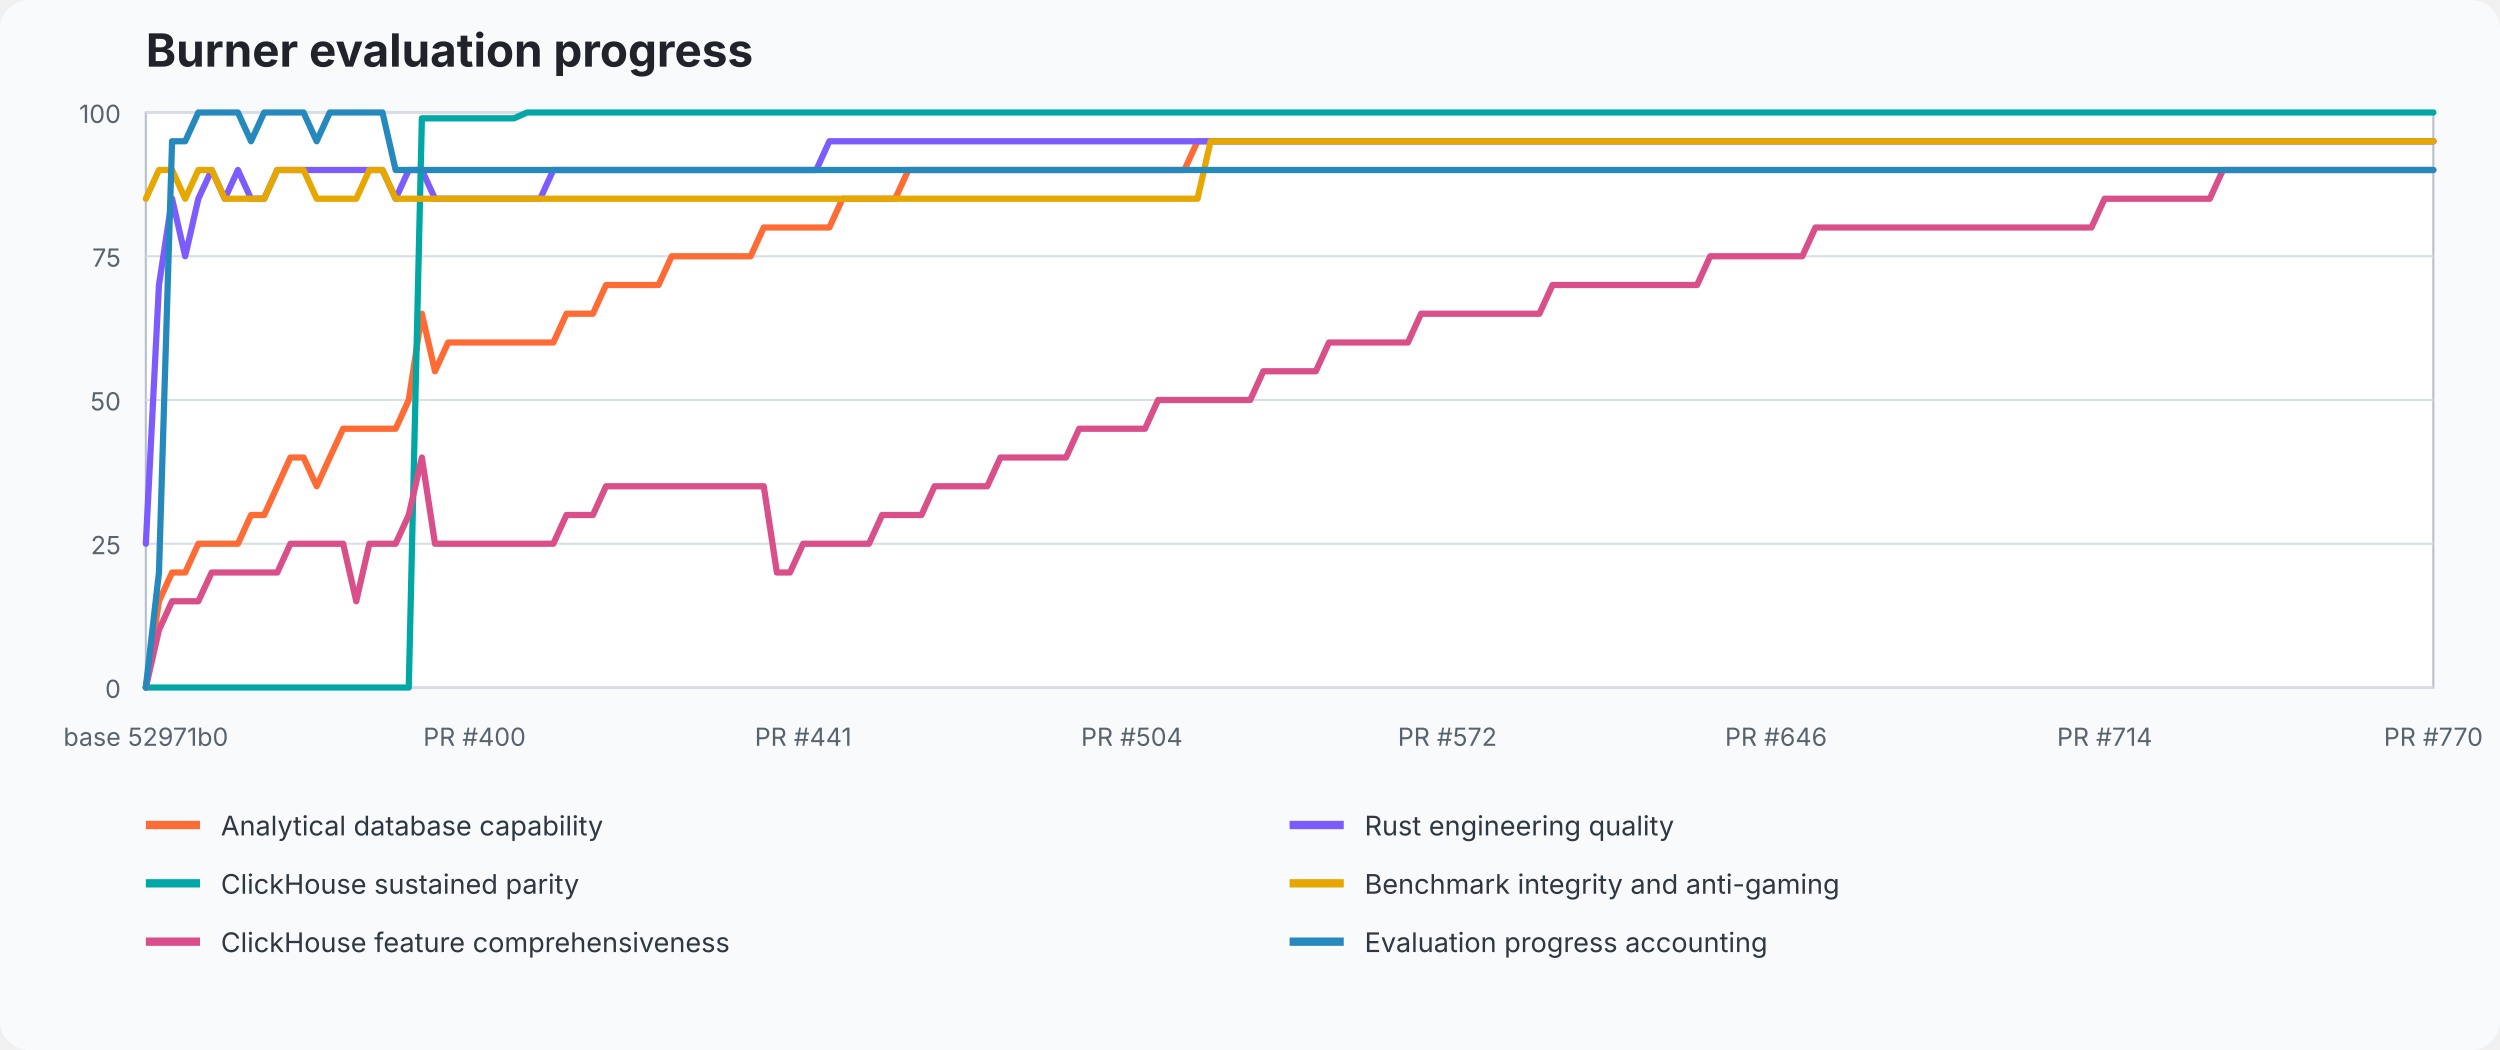
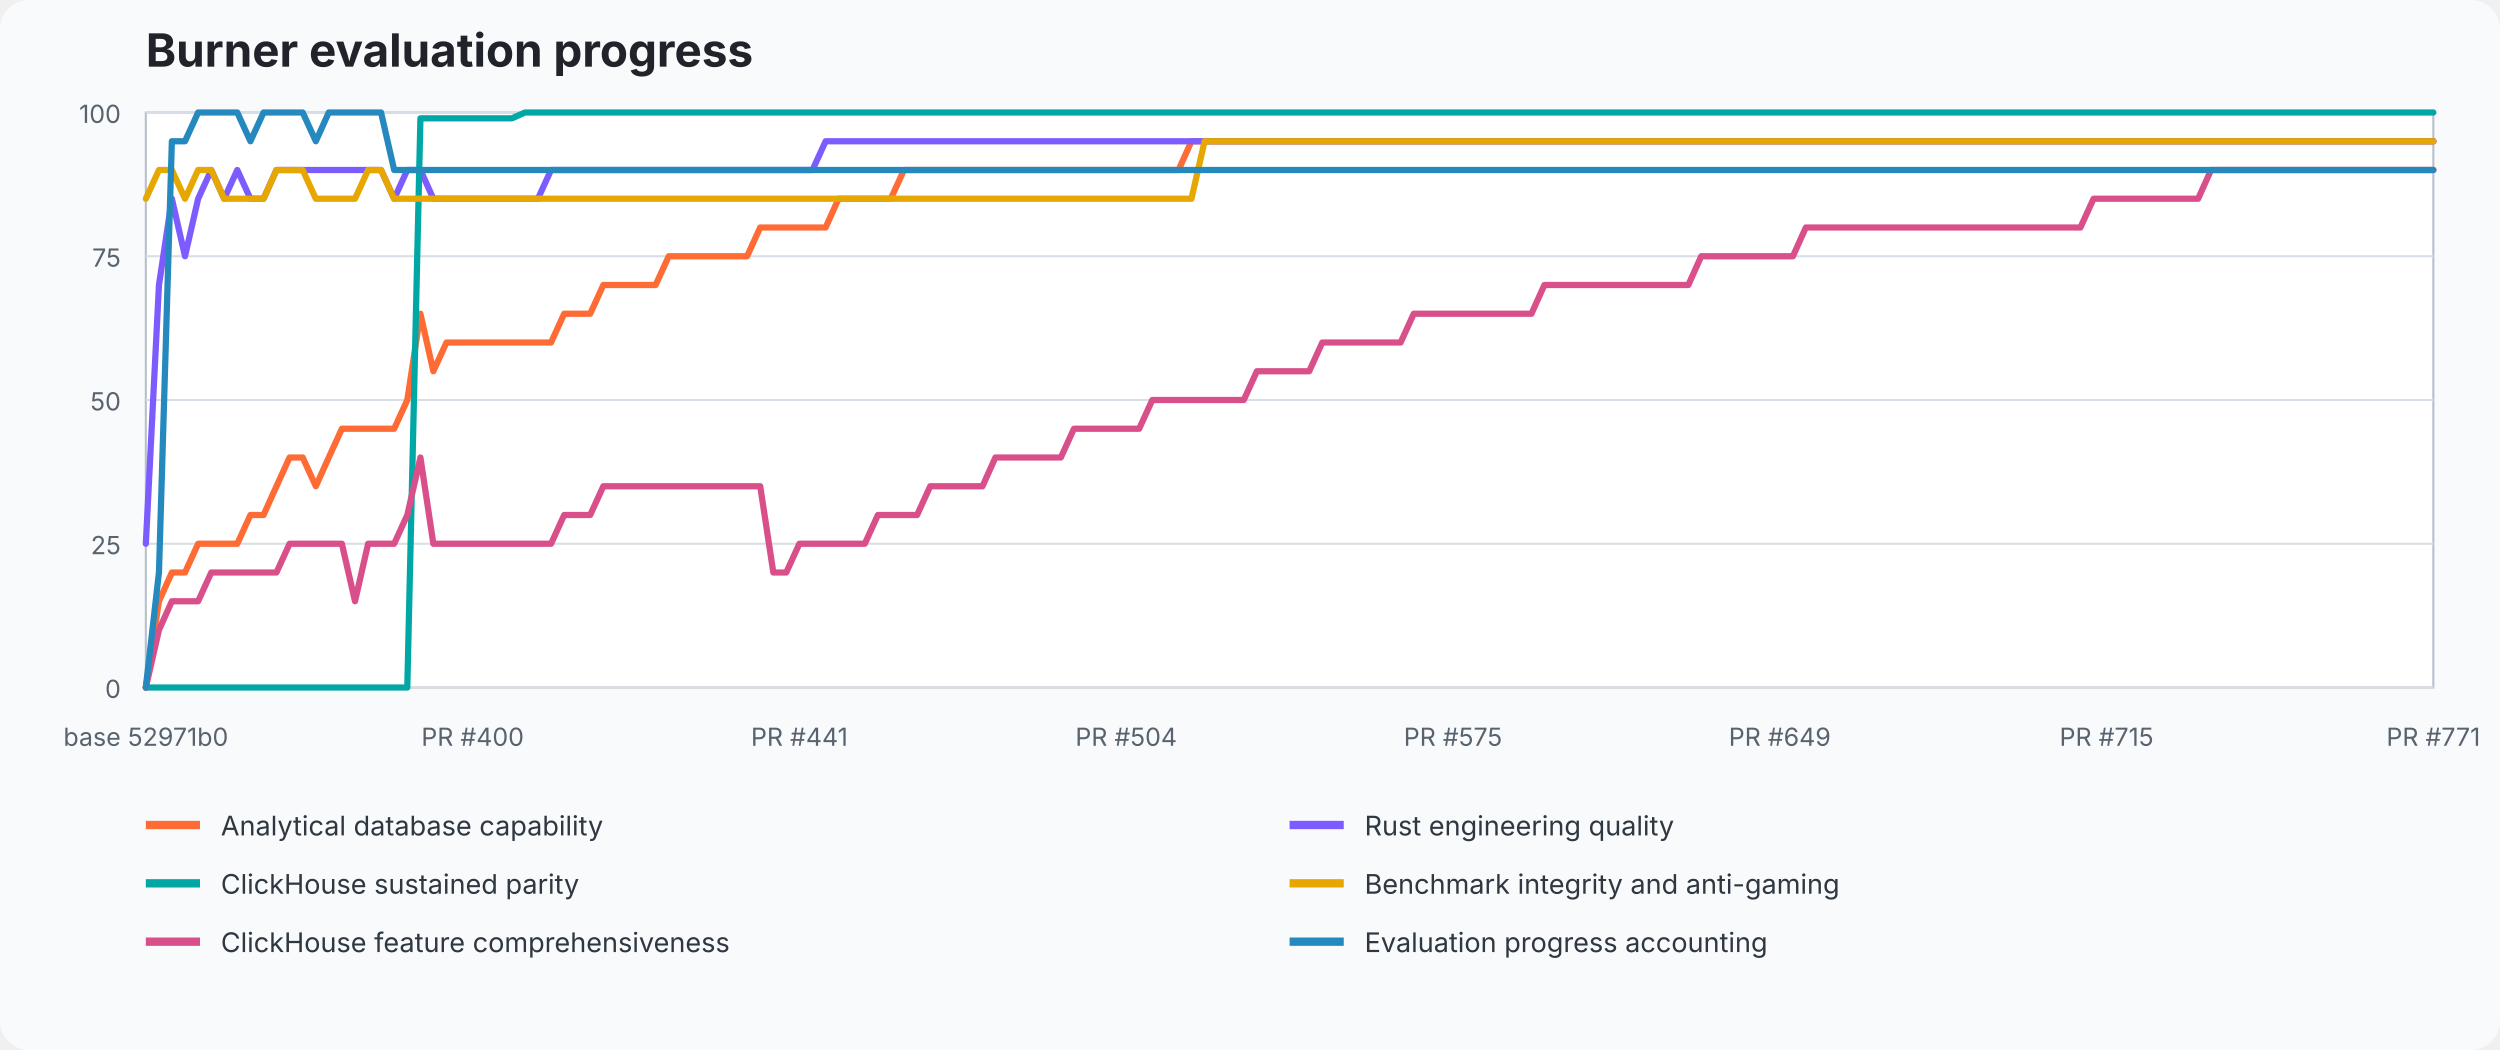
<svg xmlns="http://www.w3.org/2000/svg" width="1200" height="504" viewBox="0 0 1200 504" role="img" aria-labelledby="title desc">
  <style>text{font-family:ui-sans-serif,system-ui,-apple-system,BlinkMacSystemFont,"Segoe UI",sans-serif}.title{font-size:22px;font-weight:700;fill:#20242a}.axis{font-size:12px;fill:#59636e}.legend{font-size:13px;fill:#2f3740}.grid{stroke:#d8dee5;stroke-width:1}.plot{fill:#fff;stroke:#b7c0ca}</style>
  <rect width="100%" height="100%" fill="#f8fafc" rx="14" />
  <text x="70" y="32" class="title">Burner evaluation progress</text>
  <rect x="70" y="54" width="1098" height="276" class="plot" />
  <line x1="70" y1="330" x2="1168" y2="330" class="grid" />
  <text x="58" y="335" text-anchor="end" class="axis">0</text>
  <line x1="70" y1="261" x2="1168" y2="261" class="grid" />
  <text x="58" y="266" text-anchor="end" class="axis">25</text>
  <line x1="70" y1="192" x2="1168" y2="192" class="grid" />
  <text x="58" y="197" text-anchor="end" class="axis">50</text>
  <line x1="70" y1="123" x2="1168" y2="123" class="grid" />
  <text x="58" y="128" text-anchor="end" class="axis">75</text>
  <line x1="70" y1="54" x2="1168" y2="54" class="grid" />
  <text x="58" y="59" text-anchor="end" class="axis">100</text>
-   <polyline points="70.0,330.0 76.3,288.6 82.6,274.8 88.9,274.8 95.2,261.0 101.6,261.0 107.9,261.0 114.2,261.0 120.5,247.2 126.8,247.2 133.1,233.4 139.4,219.6 145.7,219.6 152.0,233.4 158.3,219.6 164.7,205.8 171.0,205.8 177.3,205.8 183.6,205.8 189.9,205.8 196.2,192.0 202.5,150.6 208.8,178.2 215.1,164.4 221.4,164.4 227.8,164.4 234.1,164.4 240.4,164.4 246.7,164.4 253.0,164.4 259.3,164.4 265.6,164.4 271.9,150.6 278.2,150.6 284.6,150.6 290.9,136.8 297.2,136.8 303.5,136.8 309.8,136.8 316.1,136.8 322.4,123.0 328.7,123.0 335.0,123.0 341.3,123.0 347.7,123.0 354.0,123.0 360.3,123.0 366.6,109.2 372.9,109.2 379.2,109.2 385.5,109.2 391.8,109.2 398.1,109.2 404.4,95.4 410.8,95.4 417.1,95.4 423.4,95.4 429.7,95.4 436.0,81.6 442.3,81.6 448.6,81.6 454.9,81.6 461.2,81.6 467.6,81.6 473.9,81.6 480.2,81.6 486.5,81.6 492.8,81.6 499.1,81.6 505.4,81.6 511.7,81.6 518.0,81.6 524.3,81.6 530.7,81.6 537.0,81.6 543.3,81.6 549.6,81.6 555.9,81.6 562.2,81.6 568.5,81.6 574.8,67.8 581.1,67.8 587.4,67.8 593.8,67.8 600.1,67.8 606.4,67.8 612.7,67.8 619.0,67.8 625.3,67.8 631.6,67.8 637.9,67.8 644.2,67.8 650.6,67.8 656.9,67.8 663.2,67.8 669.5,67.8 675.8,67.8 682.1,67.8 688.4,67.8 694.7,67.8 701.0,67.8 707.3,67.8 713.7,67.8 720.0,67.8 726.3,67.8 732.6,67.8 738.9,67.8 745.2,67.8 751.5,67.8 757.8,67.8 764.1,67.8 770.4,67.8 776.8,67.8 783.1,67.8 789.4,67.8 795.7,67.8 802.0,67.8 808.3,67.8 814.6,67.8 820.9,67.8 827.2,67.8 833.6,67.8 839.9,67.8 846.2,67.8 852.5,67.8 858.8,67.8 865.1,67.8 871.4,67.8 877.7,67.8 884.0,67.8 890.3,67.8 896.7,67.8 903.0,67.8 909.3,67.8 915.6,67.8 921.9,67.8 928.2,67.8 934.5,67.8 940.8,67.8 947.1,67.8 953.4,67.8 959.8,67.8 966.1,67.8 972.4,67.8 978.7,67.8 985.0,67.8 991.3,67.8 997.6,67.8 1003.9,67.8 1010.2,67.8 1016.6,67.8 1022.9,67.8 1029.2,67.8 1035.5,67.8 1041.8,67.8 1048.1,67.8 1054.4,67.8 1060.7,67.8 1067.0,67.8 1073.3,67.8 1079.7,67.8 1086.0,67.8 1092.3,67.8 1098.6,67.8 1104.9,67.8 1111.2,67.8 1117.5,67.8 1123.8,67.8 1130.1,67.8 1136.4,67.8 1142.8,67.8 1149.1,67.8 1155.4,67.8 1161.7,67.8 1168.0,67.8" fill="none" stroke="#ff6b35" stroke-width="3" stroke-linejoin="round" stroke-linecap="round" />
-   <polyline points="70.0,261.0 76.3,136.8 82.6,95.4 88.9,123.0 95.2,95.4 101.6,81.6 107.9,95.4 114.2,81.6 120.5,95.4 126.8,95.4 133.1,81.6 139.4,81.6 145.7,81.6 152.0,81.6 158.3,81.6 164.7,81.6 171.0,81.6 177.3,81.6 183.6,81.6 189.9,95.4 196.2,81.6 202.5,81.6 208.8,95.4 215.1,95.4 221.4,95.4 227.8,95.4 234.1,95.4 240.4,95.4 246.7,95.4 253.0,95.4 259.3,95.4 265.6,81.6 271.9,81.6 278.2,81.6 284.6,81.6 290.9,81.6 297.2,81.6 303.5,81.6 309.8,81.6 316.1,81.6 322.4,81.6 328.7,81.6 335.0,81.6 341.3,81.6 347.7,81.6 354.0,81.6 360.3,81.6 366.6,81.6 372.9,81.6 379.2,81.6 385.5,81.6 391.8,81.6 398.1,67.8 404.4,67.8 410.8,67.8 417.1,67.8 423.4,67.8 429.7,67.8 436.0,67.8 442.3,67.8 448.6,67.8 454.9,67.8 461.2,67.8 467.6,67.8 473.9,67.8 480.2,67.8 486.5,67.8 492.8,67.8 499.1,67.8 505.4,67.8 511.7,67.8 518.0,67.8 524.3,67.8 530.7,67.8 537.0,67.8 543.3,67.8 549.6,67.8 555.9,67.8 562.2,67.8 568.5,67.8 574.8,67.8 581.1,67.8 587.4,67.8 593.8,67.8 600.1,67.8 606.4,67.8 612.7,67.8 619.0,67.8 625.3,67.8 631.6,67.8 637.9,67.8 644.2,67.8 650.6,67.8 656.9,67.8 663.2,67.8 669.5,67.8 675.8,67.8 682.1,67.8 688.4,67.8 694.7,67.8 701.0,67.8 707.3,67.8 713.7,67.8 720.0,67.8 726.3,67.8 732.6,67.8 738.9,67.8 745.2,67.8 751.5,67.8 757.8,67.8 764.1,67.8 770.4,67.8 776.8,67.8 783.1,67.8 789.4,67.8 795.7,67.8 802.0,67.8 808.3,67.8 814.6,67.8 820.9,67.8 827.2,67.8 833.6,67.8 839.9,67.8 846.2,67.8 852.5,67.8 858.8,67.8 865.1,67.8 871.4,67.8 877.7,67.8 884.0,67.8 890.3,67.8 896.7,67.8 903.0,67.8 909.3,67.8 915.6,67.8 921.9,67.8 928.2,67.8 934.5,67.8 940.8,67.8 947.1,67.8 953.4,67.8 959.8,67.8 966.1,67.8 972.4,67.8 978.7,67.8 985.0,67.8 991.3,67.8 997.6,67.8 1003.9,67.8 1010.2,67.8 1016.6,67.8 1022.9,67.8 1029.2,67.8 1035.5,67.8 1041.8,67.8 1048.1,67.8 1054.4,67.8 1060.7,67.8 1067.0,67.8 1073.3,67.8 1079.7,67.8 1086.0,67.8 1092.3,67.8 1098.6,67.8 1104.9,67.8 1111.2,67.8 1117.5,67.8 1123.8,67.8 1130.1,67.8 1136.4,67.8 1142.8,67.8 1149.1,67.8 1155.4,67.8 1161.7,67.8 1168.0,67.8" fill="none" stroke="#7c5cff" stroke-width="3" stroke-linejoin="round" stroke-linecap="round" />
-   <polyline points="70.0,330.0 76.3,330.0 82.6,330.0 88.9,330.0 95.2,330.0 101.6,330.0 107.9,330.0 114.2,330.0 120.5,330.0 126.8,330.0 133.1,330.0 139.4,330.0 145.7,330.0 152.0,330.0 158.3,330.0 164.7,330.0 171.0,330.0 177.3,330.0 183.6,330.0 189.9,330.0 196.2,330.0 202.5,56.8 208.8,56.8 215.1,56.8 221.4,56.8 227.8,56.8 234.1,56.8 240.4,56.8 246.7,56.8 253.0,54.0 259.3,54.0 265.6,54.0 271.9,54.0 278.2,54.0 284.6,54.0 290.9,54.0 297.2,54.0 303.5,54.0 309.8,54.0 316.1,54.0 322.4,54.0 328.7,54.0 335.0,54.0 341.3,54.0 347.7,54.0 354.0,54.0 360.3,54.0 366.6,54.0 372.9,54.0 379.2,54.0 385.5,54.0 391.8,54.0 398.1,54.0 404.4,54.0 410.8,54.0 417.1,54.0 423.4,54.0 429.7,54.0 436.0,54.0 442.3,54.0 448.6,54.0 454.9,54.0 461.2,54.0 467.6,54.0 473.9,54.0 480.2,54.0 486.5,54.0 492.8,54.0 499.1,54.0 505.4,54.0 511.7,54.0 518.0,54.0 524.3,54.0 530.7,54.0 537.0,54.0 543.3,54.0 549.6,54.0 555.9,54.0 562.2,54.0 568.5,54.0 574.8,54.0 581.1,54.0 587.4,54.0 593.8,54.0 600.1,54.0 606.4,54.0 612.7,54.0 619.0,54.0 625.3,54.0 631.6,54.0 637.9,54.0 644.2,54.0 650.6,54.0 656.9,54.0 663.2,54.0 669.5,54.0 675.8,54.0 682.1,54.0 688.4,54.0 694.7,54.0 701.0,54.0 707.3,54.0 713.7,54.0 720.0,54.0 726.3,54.0 732.6,54.0 738.9,54.0 745.2,54.0 751.5,54.0 757.8,54.0 764.1,54.0 770.4,54.0 776.8,54.0 783.1,54.0 789.4,54.0 795.7,54.0 802.0,54.0 808.3,54.0 814.6,54.0 820.9,54.0 827.2,54.0 833.6,54.0 839.9,54.0 846.2,54.0 852.5,54.0 858.8,54.0 865.1,54.0 871.4,54.0 877.7,54.0 884.0,54.0 890.3,54.0 896.7,54.0 903.0,54.0 909.3,54.0 915.6,54.0 921.9,54.0 928.2,54.0 934.5,54.0 940.8,54.0 947.1,54.0 953.4,54.0 959.8,54.0 966.1,54.0 972.4,54.0 978.7,54.0 985.0,54.0 991.3,54.0 997.6,54.0 1003.9,54.0 1010.2,54.0 1016.6,54.0 1022.9,54.0 1029.2,54.0 1035.5,54.0 1041.8,54.0 1048.1,54.0 1054.4,54.0 1060.7,54.0 1067.0,54.0 1073.3,54.0 1079.7,54.0 1086.0,54.0 1092.3,54.0 1098.6,54.0 1104.9,54.0 1111.2,54.0 1117.5,54.0 1123.8,54.0 1130.1,54.0 1136.4,54.0 1142.8,54.0 1149.1,54.0 1155.4,54.0 1161.7,54.0 1168.0,54.0" fill="none" stroke="#00a7a5" stroke-width="3" stroke-linejoin="round" stroke-linecap="round" />
-   <polyline points="70.0,95.4 76.3,81.6 82.6,81.6 88.9,95.4 95.2,81.6 101.6,81.6 107.9,95.4 114.2,95.4 120.5,95.4 126.8,95.4 133.1,81.6 139.4,81.6 145.7,81.6 152.0,95.4 158.3,95.4 164.7,95.4 171.0,95.4 177.3,81.6 183.6,81.6 189.9,95.4 196.2,95.4 202.5,95.4 208.8,95.4 215.1,95.4 221.4,95.4 227.8,95.4 234.1,95.4 240.4,95.4 246.7,95.4 253.0,95.4 259.3,95.4 265.6,95.4 271.9,95.4 278.2,95.4 284.6,95.4 290.9,95.4 297.2,95.4 303.5,95.4 309.8,95.4 316.1,95.4 322.4,95.4 328.7,95.4 335.0,95.4 341.3,95.4 347.7,95.4 354.0,95.4 360.3,95.4 366.6,95.4 372.9,95.4 379.2,95.4 385.5,95.4 391.8,95.4 398.1,95.4 404.4,95.4 410.8,95.4 417.1,95.4 423.4,95.4 429.7,95.4 436.0,95.4 442.3,95.4 448.6,95.4 454.9,95.4 461.2,95.4 467.6,95.4 473.9,95.4 480.2,95.4 486.5,95.4 492.8,95.4 499.1,95.4 505.4,95.4 511.7,95.4 518.0,95.4 524.3,95.4 530.7,95.4 537.0,95.4 543.3,95.4 549.6,95.4 555.9,95.4 562.2,95.4 568.5,95.4 574.8,95.4 581.1,67.8 587.4,67.8 593.8,67.8 600.1,67.8 606.4,67.8 612.7,67.8 619.0,67.8 625.3,67.8 631.6,67.8 637.9,67.8 644.2,67.8 650.6,67.8 656.9,67.8 663.2,67.8 669.5,67.8 675.8,67.8 682.1,67.8 688.4,67.8 694.7,67.8 701.0,67.8 707.3,67.8 713.7,67.8 720.0,67.8 726.3,67.8 732.6,67.8 738.9,67.8 745.2,67.8 751.5,67.8 757.8,67.8 764.1,67.8 770.4,67.8 776.8,67.8 783.1,67.8 789.4,67.8 795.7,67.8 802.0,67.8 808.3,67.8 814.6,67.8 820.9,67.8 827.2,67.8 833.6,67.8 839.9,67.8 846.2,67.8 852.5,67.8 858.8,67.8 865.1,67.8 871.4,67.8 877.7,67.8 884.0,67.8 890.3,67.8 896.7,67.8 903.0,67.8 909.3,67.8 915.6,67.8 921.9,67.8 928.2,67.8 934.5,67.8 940.8,67.8 947.1,67.8 953.4,67.8 959.8,67.8 966.1,67.8 972.4,67.8 978.7,67.8 985.0,67.8 991.3,67.8 997.6,67.8 1003.9,67.8 1010.2,67.8 1016.6,67.8 1022.9,67.8 1029.2,67.8 1035.5,67.8 1041.8,67.8 1048.1,67.8 1054.4,67.8 1060.7,67.8 1067.0,67.8 1073.3,67.8 1079.7,67.8 1086.0,67.8 1092.3,67.8 1098.6,67.8 1104.9,67.8 1111.2,67.8 1117.5,67.8 1123.8,67.8 1130.1,67.8 1136.4,67.8 1142.8,67.8 1149.1,67.8 1155.4,67.8 1161.7,67.8 1168.0,67.8" fill="none" stroke="#e6a700" stroke-width="3" stroke-linejoin="round" stroke-linecap="round" />
-   <polyline points="70.0,330.0 76.3,302.4 82.6,288.6 88.9,288.6 95.2,288.6 101.6,274.8 107.9,274.8 114.2,274.8 120.5,274.8 126.8,274.8 133.1,274.8 139.4,261.0 145.7,261.0 152.0,261.0 158.3,261.0 164.7,261.0 171.0,288.6 177.3,261.0 183.6,261.0 189.9,261.0 196.2,247.2 202.5,219.6 208.8,261.0 215.1,261.0 221.4,261.0 227.8,261.0 234.1,261.0 240.4,261.0 246.7,261.0 253.0,261.0 259.3,261.0 265.6,261.0 271.9,247.2 278.2,247.2 284.6,247.2 290.9,233.4 297.2,233.4 303.5,233.4 309.8,233.4 316.1,233.4 322.4,233.4 328.7,233.4 335.0,233.4 341.3,233.4 347.7,233.4 354.0,233.4 360.3,233.4 366.6,233.4 372.9,274.8 379.2,274.8 385.5,261.0 391.8,261.0 398.1,261.0 404.4,261.0 410.8,261.0 417.1,261.0 423.4,247.2 429.7,247.2 436.0,247.2 442.3,247.2 448.6,233.4 454.9,233.4 461.2,233.4 467.6,233.4 473.9,233.4 480.2,219.6 486.5,219.6 492.8,219.6 499.1,219.6 505.4,219.6 511.7,219.6 518.0,205.8 524.3,205.8 530.7,205.8 537.0,205.8 543.3,205.8 549.6,205.8 555.9,192.0 562.2,192.0 568.5,192.0 574.8,192.0 581.1,192.0 587.4,192.0 593.8,192.0 600.1,192.0 606.4,178.2 612.7,178.2 619.0,178.2 625.3,178.2 631.6,178.2 637.9,164.4 644.2,164.4 650.6,164.4 656.9,164.4 663.2,164.4 669.5,164.4 675.8,164.4 682.1,150.6 688.4,150.6 694.7,150.6 701.0,150.6 707.3,150.6 713.7,150.6 720.0,150.6 726.3,150.6 732.6,150.6 738.9,150.6 745.2,136.8 751.5,136.8 757.8,136.8 764.1,136.8 770.4,136.8 776.8,136.8 783.1,136.8 789.4,136.8 795.7,136.8 802.0,136.8 808.3,136.8 814.6,136.8 820.9,123.0 827.2,123.0 833.6,123.0 839.9,123.0 846.2,123.0 852.5,123.0 858.8,123.0 865.1,123.0 871.4,109.2 877.7,109.2 884.0,109.2 890.3,109.2 896.7,109.2 903.0,109.2 909.3,109.2 915.6,109.2 921.9,109.2 928.2,109.2 934.5,109.2 940.8,109.2 947.1,109.2 953.4,109.2 959.8,109.2 966.1,109.2 972.4,109.2 978.7,109.2 985.0,109.2 991.3,109.2 997.6,109.2 1003.9,109.2 1010.2,95.4 1016.6,95.4 1022.9,95.4 1029.2,95.4 1035.5,95.4 1041.8,95.4 1048.1,95.4 1054.4,95.4 1060.7,95.4 1067.0,81.6 1073.3,81.6 1079.7,81.6 1086.0,81.6 1092.3,81.6 1098.6,81.6 1104.9,81.6 1111.2,81.6 1117.5,81.6 1123.8,81.6 1130.1,81.6 1136.4,81.6 1142.8,81.6 1149.1,81.6 1155.4,81.6 1161.7,81.6 1168.0,81.6" fill="none" stroke="#d94f8a" stroke-width="3" stroke-linejoin="round" stroke-linecap="round" />
-   <polyline points="70.0,330.0 76.3,274.8 82.6,67.8 88.9,67.8 95.2,54.0 101.6,54.0 107.9,54.0 114.2,54.0 120.5,67.8 126.8,54.0 133.1,54.0 139.4,54.0 145.7,54.0 152.0,67.8 158.3,54.0 164.7,54.0 171.0,54.0 177.3,54.0 183.6,54.0 189.9,81.6 196.2,81.6 202.5,81.6 208.8,81.6 215.1,81.6 221.4,81.6 227.8,81.6 234.1,81.6 240.4,81.6 246.7,81.6 253.0,81.6 259.3,81.6 265.6,81.6 271.9,81.6 278.2,81.6 284.6,81.6 290.9,81.6 297.2,81.6 303.5,81.6 309.8,81.6 316.1,81.6 322.4,81.6 328.7,81.6 335.0,81.6 341.3,81.6 347.7,81.6 354.0,81.6 360.3,81.6 366.6,81.6 372.9,81.6 379.2,81.6 385.5,81.6 391.8,81.6 398.1,81.6 404.4,81.6 410.8,81.6 417.1,81.6 423.4,81.6 429.7,81.6 436.0,81.6 442.3,81.6 448.6,81.6 454.9,81.6 461.2,81.6 467.6,81.6 473.9,81.6 480.2,81.6 486.5,81.6 492.8,81.6 499.1,81.6 505.4,81.6 511.7,81.6 518.0,81.6 524.3,81.6 530.7,81.6 537.0,81.6 543.3,81.6 549.6,81.6 555.9,81.6 562.2,81.6 568.5,81.6 574.8,81.6 581.1,81.6 587.4,81.6 593.8,81.6 600.1,81.6 606.4,81.6 612.7,81.6 619.0,81.6 625.3,81.6 631.6,81.6 637.9,81.6 644.2,81.6 650.6,81.6 656.9,81.6 663.2,81.6 669.5,81.6 675.8,81.6 682.1,81.6 688.4,81.6 694.7,81.6 701.0,81.6 707.3,81.6 713.7,81.6 720.0,81.6 726.3,81.6 732.6,81.6 738.9,81.6 745.2,81.6 751.5,81.6 757.8,81.6 764.1,81.6 770.4,81.6 776.8,81.6 783.1,81.6 789.4,81.6 795.7,81.6 802.0,81.6 808.3,81.6 814.6,81.6 820.9,81.6 827.2,81.6 833.6,81.6 839.9,81.6 846.2,81.6 852.5,81.6 858.8,81.6 865.1,81.6 871.4,81.6 877.7,81.6 884.0,81.6 890.3,81.6 896.7,81.6 903.0,81.6 909.3,81.6 915.6,81.6 921.9,81.6 928.2,81.6 934.5,81.6 940.8,81.6 947.1,81.6 953.4,81.6 959.8,81.6 966.1,81.6 972.4,81.6 978.7,81.6 985.0,81.6 991.3,81.6 997.6,81.6 1003.9,81.6 1010.2,81.6 1016.6,81.6 1022.9,81.6 1029.2,81.6 1035.5,81.6 1041.8,81.6 1048.1,81.6 1054.4,81.6 1060.7,81.6 1067.0,81.6 1073.3,81.6 1079.7,81.6 1086.0,81.6 1092.3,81.6 1098.6,81.6 1104.9,81.6 1111.2,81.6 1117.5,81.6 1123.8,81.6 1130.1,81.6 1136.4,81.6 1142.8,81.6 1149.1,81.6 1155.4,81.6 1161.7,81.6 1168.0,81.6" fill="none" stroke="#2589bd" stroke-width="3" stroke-linejoin="round" stroke-linecap="round" />
+   <polyline points="70.0,330.0 76.3,288.6 82.5,274.8 88.8,274.8 95.1,261.0 101.4,261.0 107.6,261.0 113.9,261.0 120.2,247.2 126.5,247.2 132.7,233.4 139.0,219.6 145.3,219.6 151.6,233.4 157.8,219.6 164.1,205.8 170.4,205.8 176.7,205.8 182.9,205.8 189.2,205.8 195.5,192.0 201.8,150.6 208.0,178.2 214.3,164.4 220.6,164.4 226.9,164.4 233.1,164.4 239.4,164.4 245.7,164.4 252.0,164.4 258.2,164.4 264.5,164.4 270.8,150.6 277.1,150.6 283.3,150.6 289.6,136.8 295.9,136.8 302.1,136.8 308.4,136.8 314.7,136.8 321.0,123.0 327.2,123.0 333.5,123.0 339.8,123.0 346.1,123.0 352.3,123.0 358.6,123.0 364.9,109.2 371.2,109.2 377.4,109.2 383.7,109.2 390.0,109.2 396.3,109.2 402.5,95.4 408.8,95.4 415.1,95.4 421.4,95.4 427.6,95.4 433.9,81.6 440.2,81.6 446.5,81.6 452.7,81.6 459.0,81.6 465.3,81.6 471.6,81.6 477.8,81.6 484.1,81.6 490.4,81.6 496.7,81.6 502.9,81.6 509.2,81.6 515.5,81.6 521.7,81.6 528.0,81.6 534.3,81.6 540.6,81.6 546.8,81.6 553.1,81.6 559.4,81.6 565.7,81.6 571.9,67.8 578.2,67.8 584.5,67.8 590.8,67.8 597.0,67.8 603.3,67.8 609.6,67.8 615.9,67.8 622.1,67.8 628.4,67.8 634.7,67.8 641.0,67.8 647.2,67.8 653.5,67.8 659.8,67.8 666.1,67.8 672.3,67.8 678.6,67.8 684.9,67.8 691.2,67.8 697.4,67.8 703.7,67.8 710.0,67.8 716.3,67.8 722.5,67.8 728.8,67.8 735.1,67.8 741.3,67.8 747.6,67.8 753.9,67.8 760.2,67.8 766.4,67.8 772.7,67.8 779.0,67.8 785.3,67.8 791.5,67.8 797.8,67.8 804.1,67.8 810.4,67.8 816.6,67.8 822.9,67.8 829.2,67.8 835.5,67.8 841.7,67.8 848.0,67.8 854.3,67.8 860.6,67.8 866.8,67.8 873.1,67.8 879.4,67.8 885.7,67.8 891.9,67.8 898.2,67.8 904.5,67.8 910.8,67.8 917.0,67.8 923.3,67.8 929.6,67.8 935.9,67.8 942.1,67.8 948.4,67.8 954.7,67.8 960.9,67.8 967.2,67.8 973.5,67.8 979.8,67.8 986.0,67.8 992.3,67.8 998.6,67.8 1004.9,67.8 1011.1,67.8 1017.4,67.8 1023.7,67.8 1030.0,67.8 1036.2,67.8 1042.5,67.8 1048.8,67.8 1055.1,67.8 1061.3,67.8 1067.6,67.8 1073.9,67.8 1080.2,67.8 1086.4,67.8 1092.7,67.8 1099.0,67.8 1105.3,67.8 1111.5,67.8 1117.8,67.8 1124.1,67.8 1130.4,67.8 1136.6,67.8 1142.9,67.8 1149.2,67.8 1155.5,67.8 1161.7,67.8 1168.0,67.8" fill="none" stroke="#ff6b35" stroke-width="3" stroke-linejoin="round" stroke-linecap="round" />
+   <polyline points="70.0,261.0 76.3,136.8 82.5,95.4 88.8,123.0 95.1,95.4 101.4,81.6 107.6,95.4 113.9,81.6 120.2,95.4 126.5,95.4 132.7,81.6 139.0,81.6 145.3,81.6 151.6,81.6 157.8,81.6 164.1,81.6 170.4,81.6 176.7,81.6 182.9,81.6 189.2,95.4 195.5,81.6 201.8,81.6 208.0,95.4 214.3,95.4 220.6,95.4 226.9,95.4 233.1,95.4 239.4,95.4 245.7,95.4 252.0,95.4 258.2,95.4 264.5,81.6 270.8,81.6 277.1,81.6 283.3,81.6 289.6,81.6 295.9,81.6 302.1,81.6 308.4,81.6 314.7,81.6 321.0,81.6 327.2,81.6 333.5,81.6 339.8,81.6 346.1,81.6 352.3,81.6 358.6,81.6 364.9,81.6 371.2,81.6 377.4,81.6 383.7,81.6 390.0,81.6 396.3,67.8 402.5,67.8 408.8,67.8 415.1,67.8 421.4,67.8 427.6,67.8 433.9,67.8 440.2,67.8 446.5,67.8 452.7,67.8 459.0,67.8 465.3,67.8 471.6,67.8 477.8,67.8 484.1,67.8 490.4,67.8 496.7,67.8 502.9,67.8 509.2,67.8 515.5,67.8 521.7,67.8 528.0,67.8 534.3,67.8 540.6,67.8 546.8,67.8 553.1,67.8 559.4,67.8 565.7,67.8 571.9,67.8 578.2,67.8 584.5,67.8 590.8,67.8 597.0,67.8 603.3,67.8 609.6,67.8 615.9,67.8 622.1,67.8 628.4,67.8 634.7,67.8 641.0,67.8 647.2,67.8 653.5,67.8 659.8,67.8 666.1,67.8 672.3,67.8 678.6,67.8 684.9,67.8 691.2,67.8 697.4,67.8 703.7,67.8 710.0,67.8 716.3,67.8 722.5,67.8 728.8,67.8 735.1,67.8 741.3,67.8 747.6,67.8 753.9,67.8 760.2,67.8 766.4,67.8 772.7,67.8 779.0,67.8 785.3,67.8 791.5,67.8 797.8,67.8 804.1,67.8 810.4,67.8 816.6,67.8 822.9,67.8 829.2,67.8 835.5,67.8 841.7,67.8 848.0,67.8 854.3,67.8 860.6,67.8 866.8,67.8 873.1,67.8 879.4,67.8 885.7,67.8 891.9,67.8 898.2,67.8 904.5,67.8 910.8,67.8 917.0,67.8 923.3,67.8 929.6,67.8 935.9,67.8 942.1,67.8 948.4,67.8 954.7,67.8 960.9,67.8 967.2,67.8 973.5,67.8 979.8,67.8 986.0,67.8 992.3,67.8 998.6,67.8 1004.9,67.8 1011.1,67.8 1017.4,67.8 1023.7,67.8 1030.0,67.8 1036.2,67.8 1042.5,67.8 1048.8,67.8 1055.1,67.8 1061.3,67.8 1067.6,67.8 1073.9,67.8 1080.2,67.8 1086.4,67.8 1092.7,67.8 1099.0,67.8 1105.3,67.8 1111.5,67.8 1117.8,67.8 1124.1,67.8 1130.4,67.8 1136.6,67.8 1142.9,67.8 1149.2,67.8 1155.5,67.8 1161.7,67.8 1168.0,67.8" fill="none" stroke="#7c5cff" stroke-width="3" stroke-linejoin="round" stroke-linecap="round" />
+   <polyline points="70.0,330.0 76.3,330.0 82.5,330.0 88.8,330.0 95.1,330.0 101.4,330.0 107.6,330.0 113.9,330.0 120.2,330.0 126.5,330.0 132.7,330.0 139.0,330.0 145.3,330.0 151.6,330.0 157.8,330.0 164.1,330.0 170.4,330.0 176.7,330.0 182.9,330.0 189.2,330.0 195.5,330.0 201.8,56.8 208.0,56.8 214.3,56.8 220.6,56.8 226.9,56.8 233.1,56.8 239.4,56.8 245.7,56.8 252.0,54.0 258.2,54.0 264.5,54.0 270.8,54.0 277.1,54.0 283.3,54.0 289.6,54.0 295.9,54.0 302.1,54.0 308.4,54.0 314.7,54.0 321.0,54.0 327.2,54.0 333.5,54.0 339.8,54.0 346.1,54.0 352.3,54.0 358.6,54.0 364.9,54.0 371.2,54.0 377.4,54.0 383.7,54.0 390.0,54.0 396.3,54.0 402.5,54.0 408.8,54.0 415.1,54.0 421.4,54.0 427.6,54.0 433.9,54.0 440.2,54.0 446.5,54.0 452.7,54.0 459.0,54.0 465.3,54.0 471.6,54.0 477.8,54.0 484.1,54.0 490.4,54.0 496.7,54.0 502.9,54.0 509.2,54.0 515.5,54.0 521.7,54.0 528.0,54.0 534.3,54.0 540.6,54.0 546.8,54.0 553.1,54.0 559.4,54.0 565.7,54.0 571.9,54.0 578.2,54.0 584.5,54.0 590.8,54.0 597.0,54.0 603.3,54.0 609.6,54.0 615.9,54.0 622.1,54.0 628.4,54.0 634.7,54.0 641.0,54.0 647.2,54.0 653.5,54.0 659.8,54.0 666.1,54.0 672.3,54.0 678.6,54.0 684.9,54.0 691.2,54.0 697.4,54.0 703.7,54.0 710.0,54.0 716.3,54.0 722.5,54.0 728.8,54.0 735.1,54.0 741.3,54.0 747.6,54.0 753.9,54.0 760.2,54.0 766.4,54.0 772.7,54.0 779.0,54.0 785.3,54.0 791.5,54.0 797.8,54.0 804.1,54.0 810.4,54.0 816.6,54.0 822.9,54.0 829.2,54.0 835.5,54.0 841.7,54.0 848.0,54.0 854.3,54.0 860.6,54.0 866.8,54.0 873.1,54.0 879.4,54.0 885.7,54.0 891.9,54.0 898.2,54.0 904.5,54.0 910.8,54.0 917.0,54.0 923.3,54.0 929.6,54.0 935.9,54.0 942.1,54.0 948.4,54.0 954.7,54.0 960.9,54.0 967.2,54.0 973.5,54.0 979.8,54.0 986.0,54.0 992.3,54.0 998.6,54.0 1004.9,54.0 1011.1,54.0 1017.4,54.0 1023.7,54.0 1030.0,54.0 1036.2,54.0 1042.5,54.0 1048.8,54.0 1055.1,54.0 1061.3,54.0 1067.6,54.0 1073.9,54.0 1080.2,54.0 1086.4,54.0 1092.7,54.0 1099.0,54.0 1105.3,54.0 1111.5,54.0 1117.8,54.0 1124.1,54.0 1130.4,54.0 1136.6,54.0 1142.9,54.0 1149.2,54.0 1155.5,54.0 1161.7,54.0 1168.0,54.0" fill="none" stroke="#00a7a5" stroke-width="3" stroke-linejoin="round" stroke-linecap="round" />
+   <polyline points="70.0,95.4 76.3,81.6 82.5,81.6 88.8,95.4 95.1,81.6 101.4,81.6 107.6,95.4 113.9,95.4 120.2,95.4 126.5,95.4 132.7,81.6 139.0,81.6 145.3,81.6 151.6,95.4 157.8,95.4 164.1,95.4 170.4,95.4 176.7,81.6 182.9,81.6 189.2,95.4 195.5,95.4 201.8,95.4 208.0,95.4 214.3,95.4 220.6,95.4 226.9,95.4 233.1,95.4 239.4,95.4 245.7,95.4 252.0,95.4 258.2,95.4 264.5,95.4 270.8,95.4 277.1,95.4 283.3,95.4 289.6,95.4 295.9,95.4 302.1,95.4 308.4,95.4 314.7,95.4 321.0,95.4 327.2,95.4 333.5,95.4 339.8,95.4 346.1,95.4 352.3,95.4 358.6,95.4 364.9,95.4 371.2,95.4 377.4,95.4 383.7,95.4 390.0,95.4 396.3,95.4 402.5,95.4 408.8,95.4 415.1,95.4 421.4,95.4 427.6,95.4 433.9,95.4 440.2,95.4 446.5,95.4 452.7,95.4 459.0,95.4 465.3,95.4 471.6,95.4 477.8,95.4 484.1,95.4 490.4,95.4 496.7,95.4 502.9,95.4 509.2,95.4 515.5,95.4 521.7,95.4 528.0,95.4 534.3,95.4 540.6,95.4 546.8,95.4 553.1,95.4 559.4,95.4 565.7,95.4 571.9,95.4 578.2,67.8 584.5,67.8 590.8,67.8 597.0,67.8 603.3,67.8 609.6,67.8 615.9,67.8 622.1,67.8 628.4,67.8 634.7,67.8 641.0,67.8 647.2,67.8 653.5,67.8 659.8,67.8 666.1,67.8 672.3,67.8 678.6,67.8 684.9,67.8 691.2,67.8 697.4,67.8 703.7,67.8 710.0,67.8 716.3,67.8 722.5,67.8 728.8,67.8 735.1,67.8 741.3,67.8 747.6,67.8 753.9,67.8 760.2,67.8 766.4,67.8 772.7,67.8 779.0,67.8 785.3,67.8 791.5,67.8 797.8,67.8 804.1,67.8 810.4,67.8 816.6,67.8 822.9,67.8 829.2,67.8 835.5,67.8 841.7,67.8 848.0,67.8 854.3,67.8 860.6,67.8 866.8,67.8 873.1,67.8 879.4,67.8 885.7,67.8 891.9,67.8 898.2,67.8 904.5,67.8 910.8,67.8 917.0,67.8 923.3,67.8 929.6,67.8 935.9,67.8 942.1,67.8 948.4,67.8 954.7,67.8 960.9,67.8 967.2,67.8 973.5,67.8 979.8,67.8 986.0,67.8 992.3,67.8 998.6,67.8 1004.9,67.8 1011.1,67.8 1017.4,67.8 1023.7,67.8 1030.0,67.8 1036.2,67.8 1042.5,67.8 1048.8,67.8 1055.1,67.8 1061.3,67.8 1067.6,67.8 1073.9,67.8 1080.2,67.8 1086.4,67.8 1092.7,67.8 1099.0,67.8 1105.3,67.8 1111.5,67.8 1117.8,67.8 1124.1,67.8 1130.4,67.8 1136.6,67.8 1142.9,67.8 1149.2,67.8 1155.5,67.8 1161.7,67.8 1168.0,67.8" fill="none" stroke="#e6a700" stroke-width="3" stroke-linejoin="round" stroke-linecap="round" />
+   <polyline points="70.0,330.0 76.3,302.4 82.5,288.6 88.8,288.6 95.1,288.6 101.4,274.8 107.6,274.8 113.9,274.8 120.2,274.8 126.5,274.8 132.7,274.8 139.0,261.0 145.3,261.0 151.6,261.0 157.8,261.0 164.1,261.0 170.4,288.6 176.7,261.0 182.9,261.0 189.2,261.0 195.5,247.2 201.8,219.6 208.0,261.0 214.3,261.0 220.6,261.0 226.9,261.0 233.1,261.0 239.4,261.0 245.7,261.0 252.0,261.0 258.2,261.0 264.5,261.0 270.8,247.2 277.1,247.2 283.3,247.2 289.6,233.4 295.9,233.4 302.1,233.4 308.4,233.4 314.7,233.4 321.0,233.4 327.2,233.4 333.5,233.4 339.8,233.4 346.1,233.4 352.3,233.4 358.6,233.4 364.9,233.4 371.2,274.8 377.4,274.8 383.7,261.0 390.0,261.0 396.3,261.0 402.5,261.0 408.8,261.0 415.1,261.0 421.4,247.2 427.6,247.2 433.9,247.2 440.2,247.2 446.5,233.4 452.7,233.4 459.0,233.4 465.3,233.4 471.6,233.4 477.8,219.6 484.1,219.6 490.4,219.6 496.7,219.6 502.9,219.6 509.2,219.6 515.5,205.8 521.7,205.8 528.0,205.8 534.3,205.8 540.6,205.8 546.8,205.8 553.1,192.0 559.4,192.0 565.7,192.0 571.9,192.0 578.2,192.0 584.5,192.0 590.8,192.0 597.0,192.0 603.3,178.2 609.6,178.2 615.9,178.2 622.1,178.2 628.4,178.2 634.7,164.4 641.0,164.4 647.2,164.4 653.5,164.4 659.8,164.4 666.1,164.4 672.3,164.4 678.6,150.6 684.9,150.6 691.2,150.6 697.4,150.6 703.7,150.6 710.0,150.6 716.3,150.6 722.5,150.6 728.8,150.6 735.1,150.6 741.3,136.8 747.6,136.8 753.9,136.8 760.2,136.8 766.4,136.8 772.7,136.8 779.0,136.8 785.3,136.8 791.5,136.8 797.8,136.8 804.1,136.8 810.4,136.8 816.6,123.0 822.9,123.0 829.2,123.0 835.5,123.0 841.7,123.0 848.0,123.0 854.3,123.0 860.6,123.0 866.8,109.2 873.1,109.2 879.4,109.2 885.7,109.2 891.9,109.2 898.2,109.2 904.5,109.2 910.8,109.2 917.0,109.2 923.3,109.2 929.6,109.2 935.9,109.2 942.1,109.2 948.4,109.2 954.7,109.2 960.9,109.2 967.2,109.2 973.5,109.2 979.8,109.2 986.0,109.2 992.3,109.2 998.6,109.2 1004.9,95.4 1011.1,95.4 1017.4,95.4 1023.7,95.4 1030.0,95.4 1036.2,95.4 1042.5,95.4 1048.8,95.4 1055.1,95.4 1061.3,81.6 1067.6,81.6 1073.9,81.6 1080.2,81.6 1086.4,81.6 1092.7,81.6 1099.0,81.6 1105.3,81.6 1111.5,81.6 1117.8,81.6 1124.1,81.6 1130.4,81.6 1136.6,81.6 1142.9,81.6 1149.2,81.6 1155.5,81.6 1161.7,81.6 1168.0,81.6" fill="none" stroke="#d94f8a" stroke-width="3" stroke-linejoin="round" stroke-linecap="round" />
+   <polyline points="70.0,330.0 76.3,274.8 82.5,67.8 88.8,67.8 95.1,54.0 101.4,54.0 107.6,54.0 113.9,54.0 120.2,67.8 126.5,54.0 132.7,54.0 139.0,54.0 145.3,54.0 151.6,67.8 157.8,54.0 164.1,54.0 170.4,54.0 176.7,54.0 182.9,54.0 189.2,81.6 195.5,81.6 201.8,81.6 208.0,81.6 214.3,81.6 220.6,81.6 226.9,81.6 233.1,81.6 239.4,81.6 245.7,81.6 252.0,81.6 258.2,81.6 264.5,81.6 270.8,81.6 277.1,81.6 283.3,81.6 289.6,81.6 295.9,81.6 302.1,81.6 308.4,81.6 314.7,81.6 321.0,81.6 327.2,81.6 333.5,81.6 339.8,81.6 346.1,81.6 352.3,81.6 358.6,81.6 364.9,81.6 371.2,81.6 377.4,81.6 383.7,81.6 390.0,81.6 396.3,81.6 402.5,81.6 408.8,81.6 415.1,81.6 421.4,81.6 427.6,81.6 433.9,81.6 440.2,81.6 446.5,81.6 452.7,81.6 459.0,81.6 465.3,81.6 471.6,81.6 477.8,81.6 484.1,81.6 490.4,81.6 496.7,81.6 502.9,81.6 509.2,81.6 515.5,81.6 521.7,81.6 528.0,81.6 534.3,81.6 540.6,81.6 546.8,81.6 553.1,81.6 559.4,81.6 565.7,81.6 571.9,81.6 578.2,81.6 584.5,81.6 590.8,81.6 597.0,81.6 603.3,81.6 609.6,81.6 615.9,81.6 622.1,81.6 628.4,81.6 634.7,81.6 641.0,81.6 647.2,81.6 653.5,81.6 659.8,81.6 666.1,81.6 672.3,81.6 678.6,81.6 684.9,81.6 691.2,81.6 697.4,81.6 703.7,81.6 710.0,81.6 716.3,81.6 722.5,81.6 728.8,81.6 735.1,81.6 741.3,81.6 747.6,81.6 753.9,81.6 760.2,81.6 766.4,81.6 772.7,81.6 779.0,81.6 785.3,81.6 791.5,81.6 797.8,81.6 804.1,81.6 810.4,81.6 816.6,81.6 822.9,81.6 829.2,81.6 835.5,81.6 841.7,81.6 848.0,81.6 854.3,81.6 860.6,81.6 866.8,81.6 873.1,81.6 879.4,81.6 885.7,81.6 891.9,81.6 898.2,81.6 904.5,81.6 910.8,81.6 917.0,81.6 923.3,81.6 929.6,81.6 935.9,81.6 942.1,81.6 948.4,81.6 954.7,81.6 960.9,81.6 967.2,81.6 973.5,81.6 979.8,81.6 986.0,81.6 992.3,81.6 998.6,81.6 1004.9,81.6 1011.1,81.6 1017.4,81.6 1023.7,81.6 1030.0,81.6 1036.2,81.6 1042.5,81.6 1048.8,81.6 1055.1,81.6 1061.3,81.6 1067.6,81.6 1073.9,81.6 1080.2,81.6 1086.4,81.6 1092.7,81.6 1099.0,81.6 1105.3,81.6 1111.5,81.6 1117.8,81.6 1124.1,81.6 1130.4,81.6 1136.6,81.6 1142.9,81.6 1149.2,81.6 1155.5,81.6 1161.7,81.6 1168.0,81.6" fill="none" stroke="#2589bd" stroke-width="3" stroke-linejoin="round" stroke-linecap="round" />
  <text x="70" y="358" text-anchor="middle" class="axis">base 52971b0</text>
-   <text x="227.759" y="358" text-anchor="middle" class="axis">PR #400</text>
-   <text x="385.517" y="358" text-anchor="middle" class="axis">PR #441</text>
-   <text x="543.276" y="358" text-anchor="middle" class="axis">PR #504</text>
-   <text x="694.724" y="358" text-anchor="middle" class="axis">PR #572</text>
-   <text x="852.483" y="358" text-anchor="middle" class="axis">PR #646</text>
-   <text x="1010.241" y="358" text-anchor="middle" class="axis">PR #714</text>
-   <text x="1168" y="358" text-anchor="middle" class="axis">PR #770</text>
+   <text x="226.857" y="358" text-anchor="middle" class="axis">PR #400</text>
+   <text x="383.714" y="358" text-anchor="middle" class="axis">PR #441</text>
+   <text x="540.571" y="358" text-anchor="middle" class="axis">PR #504</text>
+   <text x="697.429" y="358" text-anchor="middle" class="axis">PR #575</text>
+   <text x="854.286" y="358" text-anchor="middle" class="axis">PR #649</text>
+   <text x="1011.143" y="358" text-anchor="middle" class="axis">PR #715</text>
+   <text x="1168" y="358" text-anchor="middle" class="axis">PR #771</text>
  <line x1="70" y1="396" x2="96" y2="396" stroke="#ff6b35" stroke-width="4" />
  <text x="106" y="401" class="legend">Analytical database capability</text>
  <line x1="619" y1="396" x2="645" y2="396" stroke="#7c5cff" stroke-width="4" />
  <text x="655" y="401" class="legend">Rust engineering quality</text>
  <line x1="70" y1="424" x2="96" y2="424" stroke="#00a7a5" stroke-width="4" />
  <text x="106" y="429" class="legend">ClickHouse sustained parity</text>
  <line x1="619" y1="424" x2="645" y2="424" stroke="#e6a700" stroke-width="4" />
  <text x="655" y="429" class="legend">Benchmark integrity and anti-gaming</text>
  <line x1="70" y1="452" x2="96" y2="452" stroke="#d94f8a" stroke-width="4" />
  <text x="106" y="457" class="legend">ClickHouse feature comprehensiveness</text>
  <line x1="619" y1="452" x2="645" y2="452" stroke="#2589bd" stroke-width="4" />
  <text x="655" y="457" class="legend">Evaluation progress accounting</text>
</svg>
